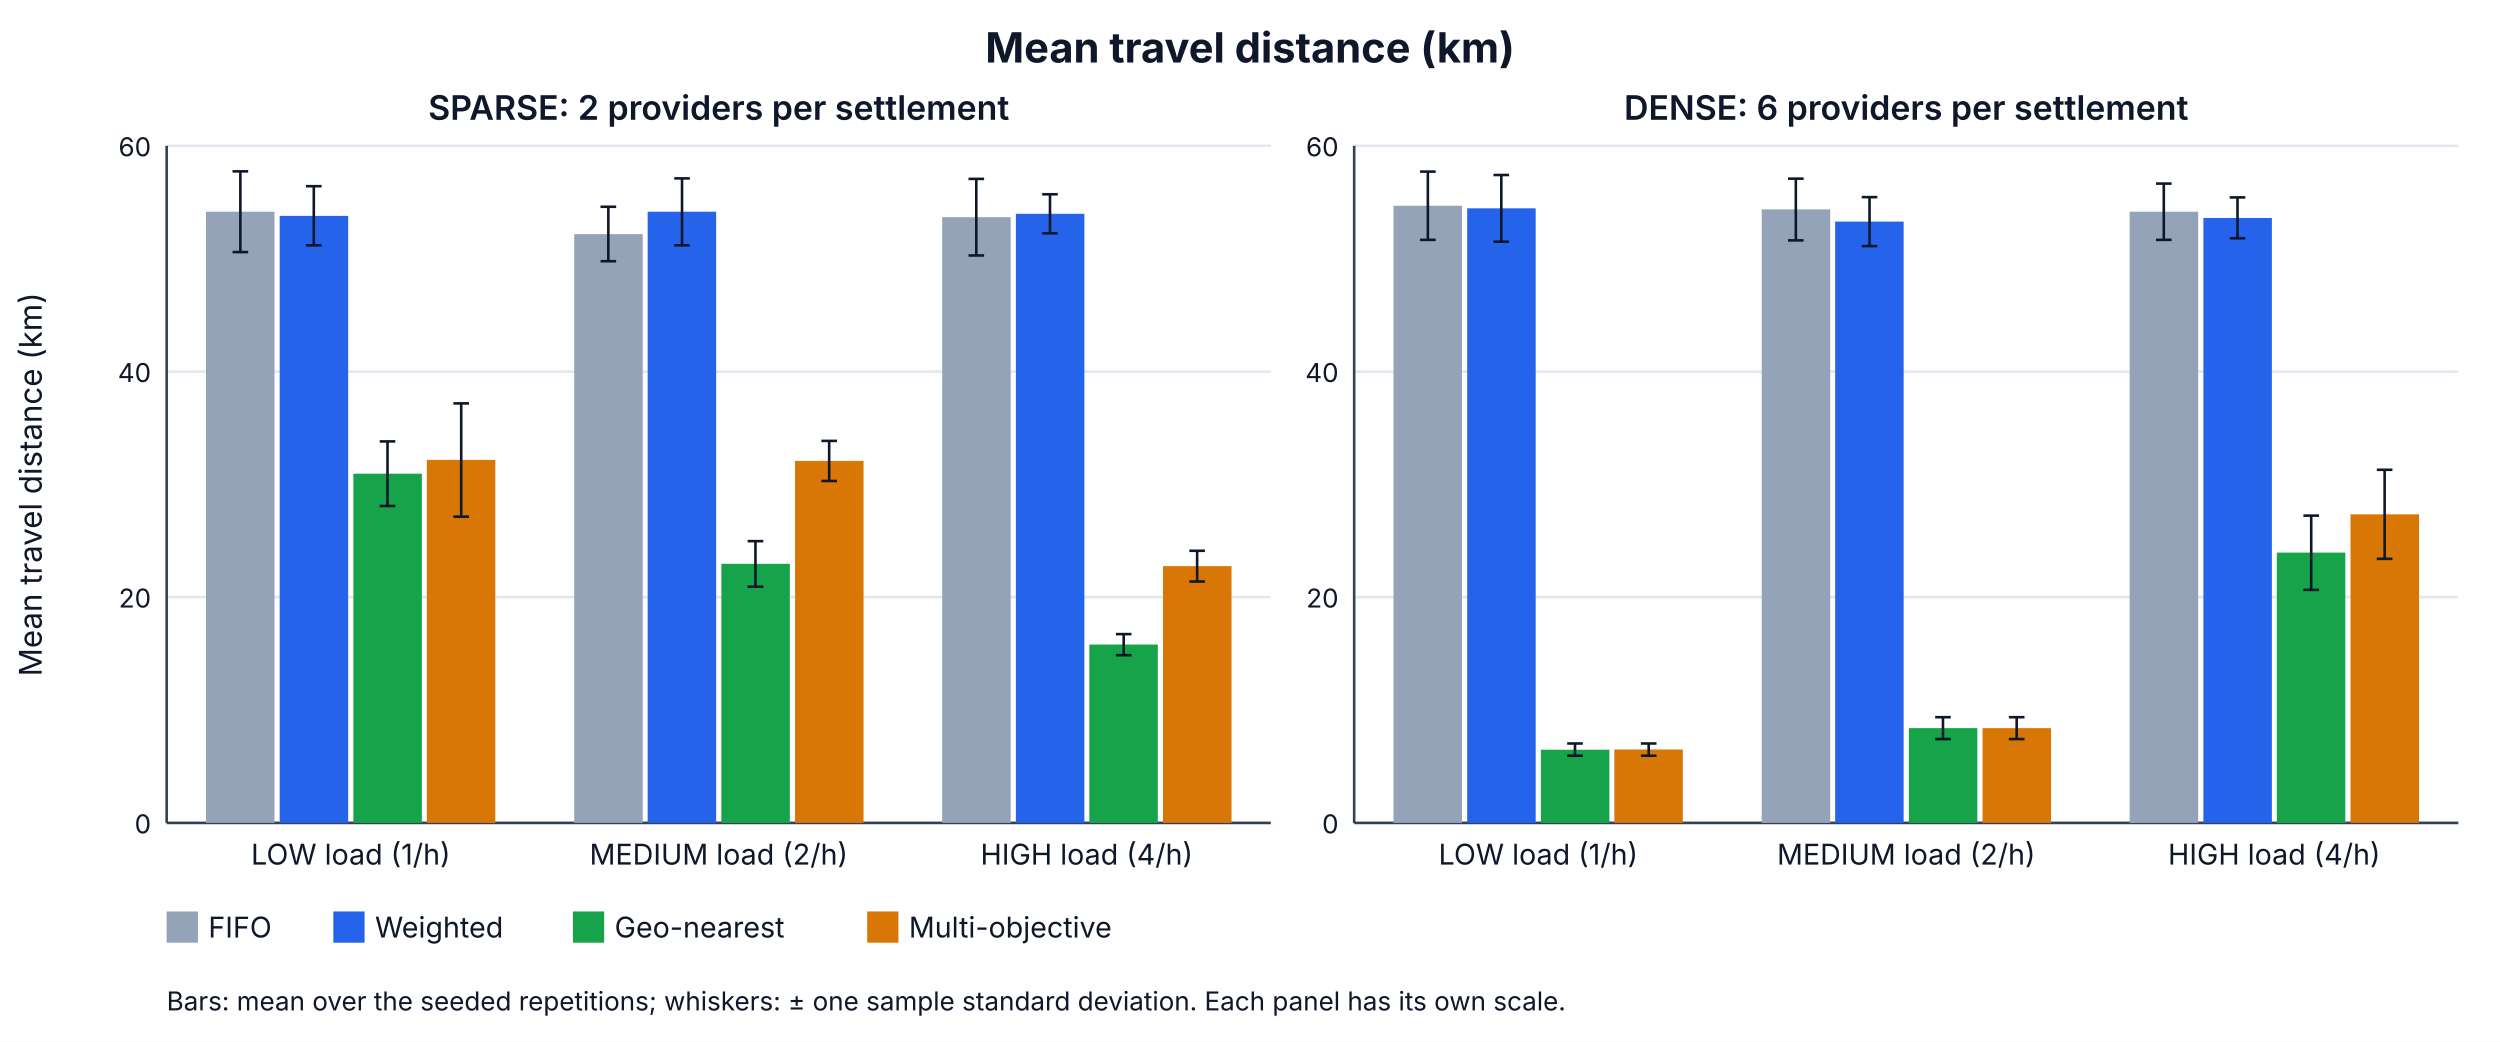
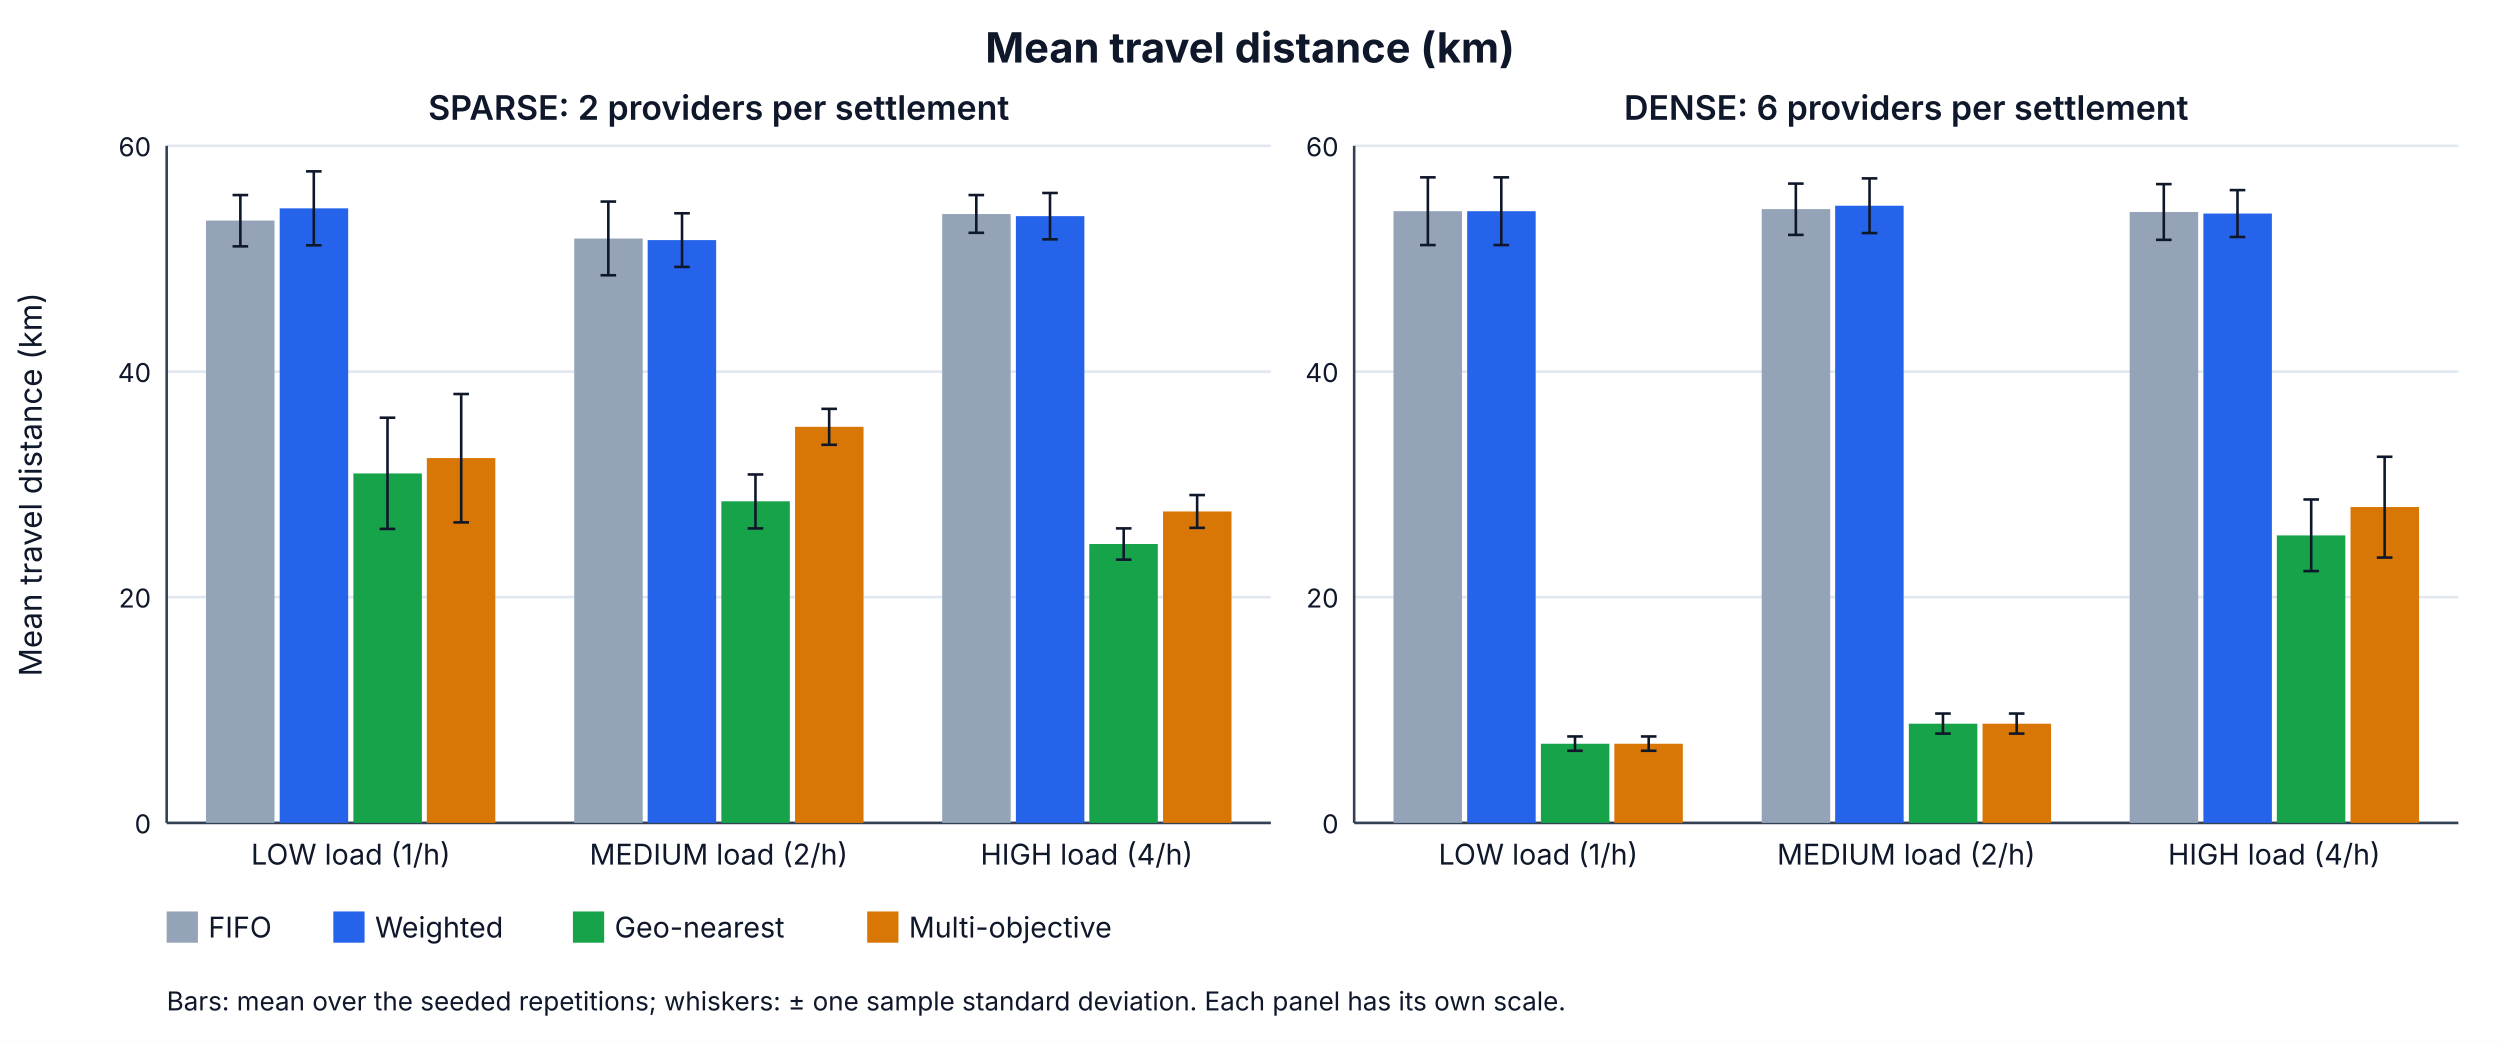
<svg xmlns="http://www.w3.org/2000/svg" width="960" height="400" viewBox="0 0 960 400" font-family="Inter, Arial, sans-serif" fill="#0f172a">
  <rect width="960" height="400" fill="#ffffff" />
  <text x="480.0" y="24.0" font-size="16" text-anchor="middle" font-weight="700">Mean travel distance (km)</text>
  <text x="16.0" y="186.0" font-size="12" text-anchor="middle" font-weight="400" transform="rotate(-90 16 186.0)">Mean travel distance (km)</text>
  <text x="276.0" y="46.0" font-size="13" text-anchor="middle" font-weight="600">SPARSE: 2 providers per settlement</text>
  <line x1="64.0" y1="316.0" x2="488.0" y2="316.0" stroke="#e2e8f0" stroke-width="1.0" />
  <text x="58.0" y="320.0" font-size="10" text-anchor="end" font-weight="400">0</text>
  <line x1="64.0" y1="229.3" x2="488.0" y2="229.3" stroke="#e2e8f0" stroke-width="1.0" />
  <text x="58.0" y="233.3" font-size="10" text-anchor="end" font-weight="400">20</text>
  <line x1="64.0" y1="142.7" x2="488.0" y2="142.7" stroke="#e2e8f0" stroke-width="1.0" />
  <text x="58.0" y="146.7" font-size="10" text-anchor="end" font-weight="400">40</text>
  <line x1="64.0" y1="56.0" x2="488.0" y2="56.0" stroke="#e2e8f0" stroke-width="1.0" />
  <text x="58.0" y="60.0" font-size="10" text-anchor="end" font-weight="400">60</text>
  <line x1="64.0" y1="56.0" x2="64.0" y2="316.0" stroke="#334155" stroke-width="1.0" />
  <line x1="64.0" y1="316.0" x2="488.0" y2="316.0" stroke="#334155" stroke-width="1.0" />
-   <rect x="79.1" y="81.3" width="26.3" height="234.7" fill="#94a3b8" />
-   <line x1="92.3" y1="65.8" x2="92.3" y2="96.8" stroke="#0f172a" stroke-width="1.0" />
-   <line x1="89.3" y1="65.8" x2="95.3" y2="65.8" stroke="#0f172a" stroke-width="1.0" />
-   <line x1="89.3" y1="96.8" x2="95.3" y2="96.8" stroke="#0f172a" stroke-width="1.0" />
-   <rect x="107.4" y="82.9" width="26.3" height="233.1" fill="#2563eb" />
-   <line x1="120.5" y1="71.5" x2="120.5" y2="94.2" stroke="#0f172a" stroke-width="1.0" />
-   <line x1="117.5" y1="71.5" x2="123.5" y2="71.5" stroke="#0f172a" stroke-width="1.0" />
+   <rect x="79.1" y="84.7" width="26.3" height="231.3" fill="#94a3b8" />
+   <line x1="92.3" y1="74.9" x2="92.3" y2="94.6" stroke="#0f172a" stroke-width="1.0" />
+   <line x1="89.3" y1="74.9" x2="95.3" y2="74.9" stroke="#0f172a" stroke-width="1.0" />
+   <line x1="89.3" y1="94.6" x2="95.3" y2="94.6" stroke="#0f172a" stroke-width="1.0" />
+   <rect x="107.4" y="80.0" width="26.3" height="236.0" fill="#2563eb" />
+   <line x1="120.5" y1="65.8" x2="120.5" y2="94.2" stroke="#0f172a" stroke-width="1.0" />
+   <line x1="117.5" y1="65.8" x2="123.5" y2="65.8" stroke="#0f172a" stroke-width="1.0" />
  <line x1="117.5" y1="94.2" x2="123.5" y2="94.2" stroke="#0f172a" stroke-width="1.0" />
-   <rect x="135.7" y="181.9" width="26.3" height="134.1" fill="#16a34a" />
-   <line x1="148.8" y1="169.5" x2="148.8" y2="194.3" stroke="#0f172a" stroke-width="1.0" />
-   <line x1="145.8" y1="169.5" x2="151.8" y2="169.5" stroke="#0f172a" stroke-width="1.0" />
-   <line x1="145.8" y1="194.3" x2="151.8" y2="194.3" stroke="#0f172a" stroke-width="1.0" />
-   <rect x="163.9" y="176.6" width="26.3" height="139.4" fill="#d97706" />
-   <line x1="177.1" y1="154.9" x2="177.1" y2="198.4" stroke="#0f172a" stroke-width="1.0" />
-   <line x1="174.1" y1="154.9" x2="180.1" y2="154.9" stroke="#0f172a" stroke-width="1.0" />
-   <line x1="174.1" y1="198.4" x2="180.1" y2="198.4" stroke="#0f172a" stroke-width="1.0" />
+   <rect x="135.7" y="181.8" width="26.3" height="134.2" fill="#16a34a" />
+   <line x1="148.8" y1="160.4" x2="148.8" y2="203.1" stroke="#0f172a" stroke-width="1.0" />
+   <line x1="145.8" y1="160.4" x2="151.8" y2="160.4" stroke="#0f172a" stroke-width="1.0" />
+   <line x1="145.8" y1="203.1" x2="151.8" y2="203.1" stroke="#0f172a" stroke-width="1.0" />
+   <rect x="163.9" y="175.9" width="26.3" height="140.1" fill="#d97706" />
+   <line x1="177.1" y1="151.3" x2="177.1" y2="200.6" stroke="#0f172a" stroke-width="1.0" />
+   <line x1="174.1" y1="151.3" x2="180.1" y2="151.3" stroke="#0f172a" stroke-width="1.0" />
+   <line x1="174.1" y1="200.6" x2="180.1" y2="200.6" stroke="#0f172a" stroke-width="1.0" />
  <text x="134.7" y="332.0" font-size="11" text-anchor="middle" font-weight="400">LOW load (1/h)</text>
-   <rect x="220.5" y="89.9" width="26.3" height="226.1" fill="#94a3b8" />
-   <line x1="233.6" y1="79.4" x2="233.6" y2="100.3" stroke="#0f172a" stroke-width="1.0" />
-   <line x1="230.6" y1="79.4" x2="236.6" y2="79.4" stroke="#0f172a" stroke-width="1.0" />
-   <line x1="230.6" y1="100.3" x2="236.6" y2="100.3" stroke="#0f172a" stroke-width="1.0" />
-   <rect x="248.7" y="81.3" width="26.3" height="234.7" fill="#2563eb" />
-   <line x1="261.9" y1="68.5" x2="261.9" y2="94.2" stroke="#0f172a" stroke-width="1.0" />
-   <line x1="258.9" y1="68.5" x2="264.9" y2="68.5" stroke="#0f172a" stroke-width="1.0" />
-   <line x1="258.9" y1="94.2" x2="264.9" y2="94.2" stroke="#0f172a" stroke-width="1.0" />
-   <rect x="277.0" y="216.5" width="26.3" height="99.5" fill="#16a34a" />
-   <line x1="290.1" y1="207.8" x2="290.1" y2="225.3" stroke="#0f172a" stroke-width="1.0" />
-   <line x1="287.1" y1="207.8" x2="293.1" y2="207.8" stroke="#0f172a" stroke-width="1.0" />
-   <line x1="287.1" y1="225.3" x2="293.1" y2="225.3" stroke="#0f172a" stroke-width="1.0" />
-   <rect x="305.3" y="177.0" width="26.3" height="139.0" fill="#d97706" />
-   <line x1="318.4" y1="169.3" x2="318.4" y2="184.7" stroke="#0f172a" stroke-width="1.0" />
-   <line x1="315.4" y1="169.3" x2="321.4" y2="169.3" stroke="#0f172a" stroke-width="1.0" />
-   <line x1="315.4" y1="184.7" x2="321.4" y2="184.7" stroke="#0f172a" stroke-width="1.0" />
+   <rect x="220.5" y="91.6" width="26.3" height="224.4" fill="#94a3b8" />
+   <line x1="233.6" y1="77.4" x2="233.6" y2="105.7" stroke="#0f172a" stroke-width="1.0" />
+   <line x1="230.6" y1="77.4" x2="236.6" y2="77.4" stroke="#0f172a" stroke-width="1.0" />
+   <line x1="230.6" y1="105.7" x2="236.6" y2="105.7" stroke="#0f172a" stroke-width="1.0" />
+   <rect x="248.7" y="92.2" width="26.3" height="223.8" fill="#2563eb" />
+   <line x1="261.9" y1="81.9" x2="261.9" y2="102.5" stroke="#0f172a" stroke-width="1.0" />
+   <line x1="258.9" y1="81.9" x2="264.9" y2="81.9" stroke="#0f172a" stroke-width="1.0" />
+   <line x1="258.9" y1="102.5" x2="264.9" y2="102.5" stroke="#0f172a" stroke-width="1.0" />
+   <rect x="277.0" y="192.5" width="26.3" height="123.5" fill="#16a34a" />
+   <line x1="290.1" y1="182.2" x2="290.1" y2="202.9" stroke="#0f172a" stroke-width="1.0" />
+   <line x1="287.1" y1="182.2" x2="293.1" y2="182.2" stroke="#0f172a" stroke-width="1.0" />
+   <line x1="287.1" y1="202.9" x2="293.1" y2="202.9" stroke="#0f172a" stroke-width="1.0" />
+   <rect x="305.3" y="163.9" width="26.3" height="152.1" fill="#d97706" />
+   <line x1="318.4" y1="157.0" x2="318.4" y2="170.8" stroke="#0f172a" stroke-width="1.0" />
+   <line x1="315.4" y1="157.0" x2="321.4" y2="157.0" stroke="#0f172a" stroke-width="1.0" />
+   <line x1="315.4" y1="170.8" x2="321.4" y2="170.8" stroke="#0f172a" stroke-width="1.0" />
  <text x="276.0" y="332.0" font-size="11" text-anchor="middle" font-weight="400">MEDIUM load (2/h)</text>
-   <rect x="361.8" y="83.4" width="26.3" height="232.6" fill="#94a3b8" />
-   <line x1="374.9" y1="68.7" x2="374.9" y2="98.1" stroke="#0f172a" stroke-width="1.0" />
-   <line x1="371.9" y1="68.7" x2="377.9" y2="68.7" stroke="#0f172a" stroke-width="1.0" />
-   <line x1="371.9" y1="98.1" x2="377.9" y2="98.1" stroke="#0f172a" stroke-width="1.0" />
-   <rect x="390.1" y="82.1" width="26.3" height="233.9" fill="#2563eb" />
-   <line x1="403.2" y1="74.6" x2="403.2" y2="89.6" stroke="#0f172a" stroke-width="1.0" />
-   <line x1="400.2" y1="74.6" x2="406.2" y2="74.6" stroke="#0f172a" stroke-width="1.0" />
-   <line x1="400.2" y1="89.6" x2="406.2" y2="89.6" stroke="#0f172a" stroke-width="1.0" />
-   <rect x="418.3" y="247.5" width="26.3" height="68.5" fill="#16a34a" />
-   <line x1="431.5" y1="243.5" x2="431.5" y2="251.6" stroke="#0f172a" stroke-width="1.0" />
-   <line x1="428.5" y1="243.5" x2="434.5" y2="243.5" stroke="#0f172a" stroke-width="1.0" />
-   <line x1="428.5" y1="251.6" x2="434.5" y2="251.6" stroke="#0f172a" stroke-width="1.0" />
-   <rect x="446.6" y="217.4" width="26.3" height="98.6" fill="#d97706" />
-   <line x1="459.7" y1="211.5" x2="459.7" y2="223.3" stroke="#0f172a" stroke-width="1.0" />
-   <line x1="456.7" y1="211.5" x2="462.7" y2="211.5" stroke="#0f172a" stroke-width="1.0" />
-   <line x1="456.7" y1="223.3" x2="462.7" y2="223.3" stroke="#0f172a" stroke-width="1.0" />
+   <rect x="361.8" y="82.2" width="26.3" height="233.8" fill="#94a3b8" />
+   <line x1="374.9" y1="74.9" x2="374.9" y2="89.4" stroke="#0f172a" stroke-width="1.0" />
+   <line x1="371.9" y1="74.9" x2="377.9" y2="74.9" stroke="#0f172a" stroke-width="1.0" />
+   <line x1="371.9" y1="89.4" x2="377.9" y2="89.4" stroke="#0f172a" stroke-width="1.0" />
+   <rect x="390.1" y="83.0" width="26.3" height="233.0" fill="#2563eb" />
+   <line x1="403.2" y1="74.1" x2="403.2" y2="91.9" stroke="#0f172a" stroke-width="1.0" />
+   <line x1="400.2" y1="74.1" x2="406.2" y2="74.1" stroke="#0f172a" stroke-width="1.0" />
+   <line x1="400.2" y1="91.9" x2="406.2" y2="91.9" stroke="#0f172a" stroke-width="1.0" />
+   <rect x="418.3" y="208.9" width="26.3" height="107.1" fill="#16a34a" />
+   <line x1="431.5" y1="202.9" x2="431.5" y2="214.9" stroke="#0f172a" stroke-width="1.0" />
+   <line x1="428.5" y1="202.9" x2="434.5" y2="202.9" stroke="#0f172a" stroke-width="1.0" />
+   <line x1="428.5" y1="214.9" x2="434.5" y2="214.9" stroke="#0f172a" stroke-width="1.0" />
+   <rect x="446.6" y="196.4" width="26.3" height="119.6" fill="#d97706" />
+   <line x1="459.7" y1="190.1" x2="459.7" y2="202.7" stroke="#0f172a" stroke-width="1.0" />
+   <line x1="456.7" y1="190.1" x2="462.7" y2="190.1" stroke="#0f172a" stroke-width="1.0" />
+   <line x1="456.7" y1="202.7" x2="462.7" y2="202.7" stroke="#0f172a" stroke-width="1.0" />
  <text x="417.3" y="332.0" font-size="11" text-anchor="middle" font-weight="400">HIGH load (4/h)</text>
  <text x="732.0" y="46.0" font-size="13" text-anchor="middle" font-weight="600">DENSE: 6 providers per settlement</text>
  <line x1="520.0" y1="316.0" x2="944.0" y2="316.0" stroke="#e2e8f0" stroke-width="1.0" />
  <text x="514.0" y="320.0" font-size="10" text-anchor="end" font-weight="400">0</text>
  <line x1="520.0" y1="229.3" x2="944.0" y2="229.3" stroke="#e2e8f0" stroke-width="1.0" />
  <text x="514.0" y="233.3" font-size="10" text-anchor="end" font-weight="400">20</text>
  <line x1="520.0" y1="142.7" x2="944.0" y2="142.7" stroke="#e2e8f0" stroke-width="1.0" />
  <text x="514.0" y="146.7" font-size="10" text-anchor="end" font-weight="400">40</text>
  <line x1="520.0" y1="56.0" x2="944.0" y2="56.0" stroke="#e2e8f0" stroke-width="1.0" />
  <text x="514.0" y="60.0" font-size="10" text-anchor="end" font-weight="400">60</text>
  <line x1="520.0" y1="56.0" x2="520.0" y2="316.0" stroke="#334155" stroke-width="1.0" />
  <line x1="520.0" y1="316.0" x2="944.0" y2="316.0" stroke="#334155" stroke-width="1.0" />
-   <rect x="535.1" y="79.0" width="26.3" height="237.0" fill="#94a3b8" />
-   <line x1="548.3" y1="65.9" x2="548.3" y2="92.1" stroke="#0f172a" stroke-width="1.0" />
-   <line x1="545.3" y1="65.9" x2="551.3" y2="65.9" stroke="#0f172a" stroke-width="1.0" />
-   <line x1="545.3" y1="92.1" x2="551.3" y2="92.1" stroke="#0f172a" stroke-width="1.0" />
-   <rect x="563.4" y="80.0" width="26.3" height="236.0" fill="#2563eb" />
-   <line x1="576.5" y1="67.2" x2="576.5" y2="92.8" stroke="#0f172a" stroke-width="1.0" />
-   <line x1="573.5" y1="67.2" x2="579.5" y2="67.2" stroke="#0f172a" stroke-width="1.0" />
-   <line x1="573.5" y1="92.8" x2="579.5" y2="92.8" stroke="#0f172a" stroke-width="1.0" />
-   <rect x="591.7" y="287.9" width="26.3" height="28.1" fill="#16a34a" />
-   <line x1="604.8" y1="285.5" x2="604.8" y2="290.2" stroke="#0f172a" stroke-width="1.0" />
-   <line x1="601.8" y1="285.5" x2="607.8" y2="285.5" stroke="#0f172a" stroke-width="1.0" />
-   <line x1="601.8" y1="290.2" x2="607.8" y2="290.2" stroke="#0f172a" stroke-width="1.0" />
-   <rect x="619.9" y="287.8" width="26.3" height="28.2" fill="#d97706" />
-   <line x1="633.1" y1="285.5" x2="633.1" y2="290.2" stroke="#0f172a" stroke-width="1.0" />
-   <line x1="630.1" y1="285.5" x2="636.1" y2="285.5" stroke="#0f172a" stroke-width="1.0" />
-   <line x1="630.1" y1="290.2" x2="636.1" y2="290.2" stroke="#0f172a" stroke-width="1.0" />
+   <rect x="535.1" y="81.1" width="26.3" height="234.9" fill="#94a3b8" />
+   <line x1="548.3" y1="68.1" x2="548.3" y2="94.1" stroke="#0f172a" stroke-width="1.0" />
+   <line x1="545.3" y1="68.1" x2="551.3" y2="68.1" stroke="#0f172a" stroke-width="1.0" />
+   <line x1="545.3" y1="94.1" x2="551.3" y2="94.1" stroke="#0f172a" stroke-width="1.0" />
+   <rect x="563.4" y="81.1" width="26.3" height="234.9" fill="#2563eb" />
+   <line x1="576.5" y1="68.1" x2="576.5" y2="94.1" stroke="#0f172a" stroke-width="1.0" />
+   <line x1="573.5" y1="68.1" x2="579.5" y2="68.1" stroke="#0f172a" stroke-width="1.0" />
+   <line x1="573.5" y1="94.1" x2="579.5" y2="94.1" stroke="#0f172a" stroke-width="1.0" />
+   <rect x="591.7" y="285.6" width="26.3" height="30.4" fill="#16a34a" />
+   <line x1="604.8" y1="282.8" x2="604.8" y2="288.3" stroke="#0f172a" stroke-width="1.0" />
+   <line x1="601.8" y1="282.8" x2="607.8" y2="282.8" stroke="#0f172a" stroke-width="1.0" />
+   <line x1="601.8" y1="288.3" x2="607.8" y2="288.3" stroke="#0f172a" stroke-width="1.0" />
+   <rect x="619.9" y="285.6" width="26.3" height="30.4" fill="#d97706" />
+   <line x1="633.1" y1="282.8" x2="633.1" y2="288.3" stroke="#0f172a" stroke-width="1.0" />
+   <line x1="630.1" y1="282.8" x2="636.1" y2="282.8" stroke="#0f172a" stroke-width="1.0" />
+   <line x1="630.1" y1="288.3" x2="636.1" y2="288.3" stroke="#0f172a" stroke-width="1.0" />
  <text x="590.7" y="332.0" font-size="11" text-anchor="middle" font-weight="400">LOW load (1/h)</text>
-   <rect x="676.5" y="80.4" width="26.3" height="235.6" fill="#94a3b8" />
-   <line x1="689.6" y1="68.6" x2="689.6" y2="92.3" stroke="#0f172a" stroke-width="1.0" />
-   <line x1="686.6" y1="68.6" x2="692.6" y2="68.6" stroke="#0f172a" stroke-width="1.0" />
-   <line x1="686.6" y1="92.3" x2="692.6" y2="92.3" stroke="#0f172a" stroke-width="1.0" />
-   <rect x="704.7" y="85.1" width="26.3" height="230.9" fill="#2563eb" />
-   <line x1="717.9" y1="75.7" x2="717.9" y2="94.5" stroke="#0f172a" stroke-width="1.0" />
-   <line x1="714.9" y1="75.7" x2="720.9" y2="75.7" stroke="#0f172a" stroke-width="1.0" />
-   <line x1="714.9" y1="94.5" x2="720.9" y2="94.5" stroke="#0f172a" stroke-width="1.0" />
-   <rect x="733.0" y="279.6" width="26.3" height="36.4" fill="#16a34a" />
-   <line x1="746.1" y1="275.4" x2="746.1" y2="283.8" stroke="#0f172a" stroke-width="1.0" />
-   <line x1="743.1" y1="275.4" x2="749.1" y2="275.4" stroke="#0f172a" stroke-width="1.0" />
-   <line x1="743.1" y1="283.8" x2="749.1" y2="283.8" stroke="#0f172a" stroke-width="1.0" />
-   <rect x="761.3" y="279.6" width="26.3" height="36.4" fill="#d97706" />
-   <line x1="774.4" y1="275.4" x2="774.4" y2="283.8" stroke="#0f172a" stroke-width="1.0" />
-   <line x1="771.4" y1="275.4" x2="777.4" y2="275.4" stroke="#0f172a" stroke-width="1.0" />
-   <line x1="771.4" y1="283.8" x2="777.4" y2="283.8" stroke="#0f172a" stroke-width="1.0" />
+   <rect x="676.5" y="80.3" width="26.3" height="235.7" fill="#94a3b8" />
+   <line x1="689.6" y1="70.5" x2="689.6" y2="90.2" stroke="#0f172a" stroke-width="1.0" />
+   <line x1="686.6" y1="70.5" x2="692.6" y2="70.5" stroke="#0f172a" stroke-width="1.0" />
+   <line x1="686.6" y1="90.2" x2="692.6" y2="90.2" stroke="#0f172a" stroke-width="1.0" />
+   <rect x="704.7" y="79.0" width="26.3" height="237.0" fill="#2563eb" />
+   <line x1="717.9" y1="68.5" x2="717.9" y2="89.5" stroke="#0f172a" stroke-width="1.0" />
+   <line x1="714.9" y1="68.5" x2="720.9" y2="68.5" stroke="#0f172a" stroke-width="1.0" />
+   <line x1="714.9" y1="89.5" x2="720.9" y2="89.5" stroke="#0f172a" stroke-width="1.0" />
+   <rect x="733.0" y="277.9" width="26.3" height="38.1" fill="#16a34a" />
+   <line x1="746.1" y1="274.0" x2="746.1" y2="281.7" stroke="#0f172a" stroke-width="1.0" />
+   <line x1="743.1" y1="274.0" x2="749.1" y2="274.0" stroke="#0f172a" stroke-width="1.0" />
+   <line x1="743.1" y1="281.7" x2="749.1" y2="281.7" stroke="#0f172a" stroke-width="1.0" />
+   <rect x="761.3" y="277.9" width="26.3" height="38.1" fill="#d97706" />
+   <line x1="774.4" y1="274.0" x2="774.4" y2="281.7" stroke="#0f172a" stroke-width="1.0" />
+   <line x1="771.4" y1="274.0" x2="777.4" y2="274.0" stroke="#0f172a" stroke-width="1.0" />
+   <line x1="771.4" y1="281.7" x2="777.4" y2="281.7" stroke="#0f172a" stroke-width="1.0" />
  <text x="732.0" y="332.0" font-size="11" text-anchor="middle" font-weight="400">MEDIUM load (2/h)</text>
-   <rect x="817.8" y="81.3" width="26.3" height="234.7" fill="#94a3b8" />
-   <line x1="830.9" y1="70.5" x2="830.9" y2="92.1" stroke="#0f172a" stroke-width="1.0" />
-   <line x1="827.9" y1="70.5" x2="833.9" y2="70.5" stroke="#0f172a" stroke-width="1.0" />
+   <rect x="817.8" y="81.4" width="26.3" height="234.6" fill="#94a3b8" />
+   <line x1="830.9" y1="70.7" x2="830.9" y2="92.1" stroke="#0f172a" stroke-width="1.0" />
+   <line x1="827.9" y1="70.7" x2="833.9" y2="70.7" stroke="#0f172a" stroke-width="1.0" />
  <line x1="827.9" y1="92.1" x2="833.9" y2="92.1" stroke="#0f172a" stroke-width="1.0" />
-   <rect x="846.1" y="83.7" width="26.3" height="232.3" fill="#2563eb" />
-   <line x1="859.2" y1="75.8" x2="859.2" y2="91.5" stroke="#0f172a" stroke-width="1.0" />
-   <line x1="856.2" y1="75.8" x2="862.2" y2="75.8" stroke="#0f172a" stroke-width="1.0" />
-   <line x1="856.2" y1="91.5" x2="862.2" y2="91.5" stroke="#0f172a" stroke-width="1.0" />
-   <rect x="874.3" y="212.2" width="26.3" height="103.8" fill="#16a34a" />
-   <line x1="887.5" y1="198.0" x2="887.5" y2="226.5" stroke="#0f172a" stroke-width="1.0" />
-   <line x1="884.5" y1="198.0" x2="890.5" y2="198.0" stroke="#0f172a" stroke-width="1.0" />
-   <line x1="884.5" y1="226.5" x2="890.5" y2="226.5" stroke="#0f172a" stroke-width="1.0" />
-   <rect x="902.6" y="197.5" width="26.3" height="118.5" fill="#d97706" />
-   <line x1="915.7" y1="180.4" x2="915.7" y2="214.6" stroke="#0f172a" stroke-width="1.0" />
-   <line x1="912.7" y1="180.4" x2="918.7" y2="180.4" stroke="#0f172a" stroke-width="1.0" />
-   <line x1="912.7" y1="214.6" x2="918.7" y2="214.6" stroke="#0f172a" stroke-width="1.0" />
+   <rect x="846.1" y="82.0" width="26.3" height="234.0" fill="#2563eb" />
+   <line x1="859.2" y1="73.0" x2="859.2" y2="91.0" stroke="#0f172a" stroke-width="1.0" />
+   <line x1="856.2" y1="73.0" x2="862.2" y2="73.0" stroke="#0f172a" stroke-width="1.0" />
+   <line x1="856.2" y1="91.0" x2="862.2" y2="91.0" stroke="#0f172a" stroke-width="1.0" />
+   <rect x="874.3" y="205.6" width="26.3" height="110.4" fill="#16a34a" />
+   <line x1="887.5" y1="191.8" x2="887.5" y2="219.3" stroke="#0f172a" stroke-width="1.0" />
+   <line x1="884.5" y1="191.8" x2="890.5" y2="191.8" stroke="#0f172a" stroke-width="1.0" />
+   <line x1="884.5" y1="219.3" x2="890.5" y2="219.3" stroke="#0f172a" stroke-width="1.0" />
+   <rect x="902.6" y="194.7" width="26.3" height="121.3" fill="#d97706" />
+   <line x1="915.7" y1="175.4" x2="915.7" y2="214.1" stroke="#0f172a" stroke-width="1.0" />
+   <line x1="912.7" y1="175.4" x2="918.7" y2="175.4" stroke="#0f172a" stroke-width="1.0" />
+   <line x1="912.7" y1="214.1" x2="918.7" y2="214.1" stroke="#0f172a" stroke-width="1.0" />
  <text x="873.3" y="332.0" font-size="11" text-anchor="middle" font-weight="400">HIGH load (4/h)</text>
  <rect x="64" y="350" width="12" height="12" fill="#94a3b8" />
  <text x="80.0" y="360.0" font-size="11" text-anchor="start" font-weight="400">FIFO</text>
  <rect x="128" y="350" width="12" height="12" fill="#2563eb" />
  <text x="144.0" y="360.0" font-size="11" text-anchor="start" font-weight="400">Weighted</text>
  <rect x="220" y="350" width="12" height="12" fill="#16a34a" />
  <text x="236.0" y="360.0" font-size="11" text-anchor="start" font-weight="400">Geo-nearest</text>
  <rect x="333" y="350" width="12" height="12" fill="#d97706" />
  <text x="349.0" y="360.0" font-size="11" text-anchor="start" font-weight="400">Multi-objective</text>
  <text x="64.0" y="388.0" font-size="10" text-anchor="start" font-weight="400">Bars: mean over the seeded repetitions; whiskers: ± one sample standard deviation. Each panel has its own scale.</text>
</svg>
